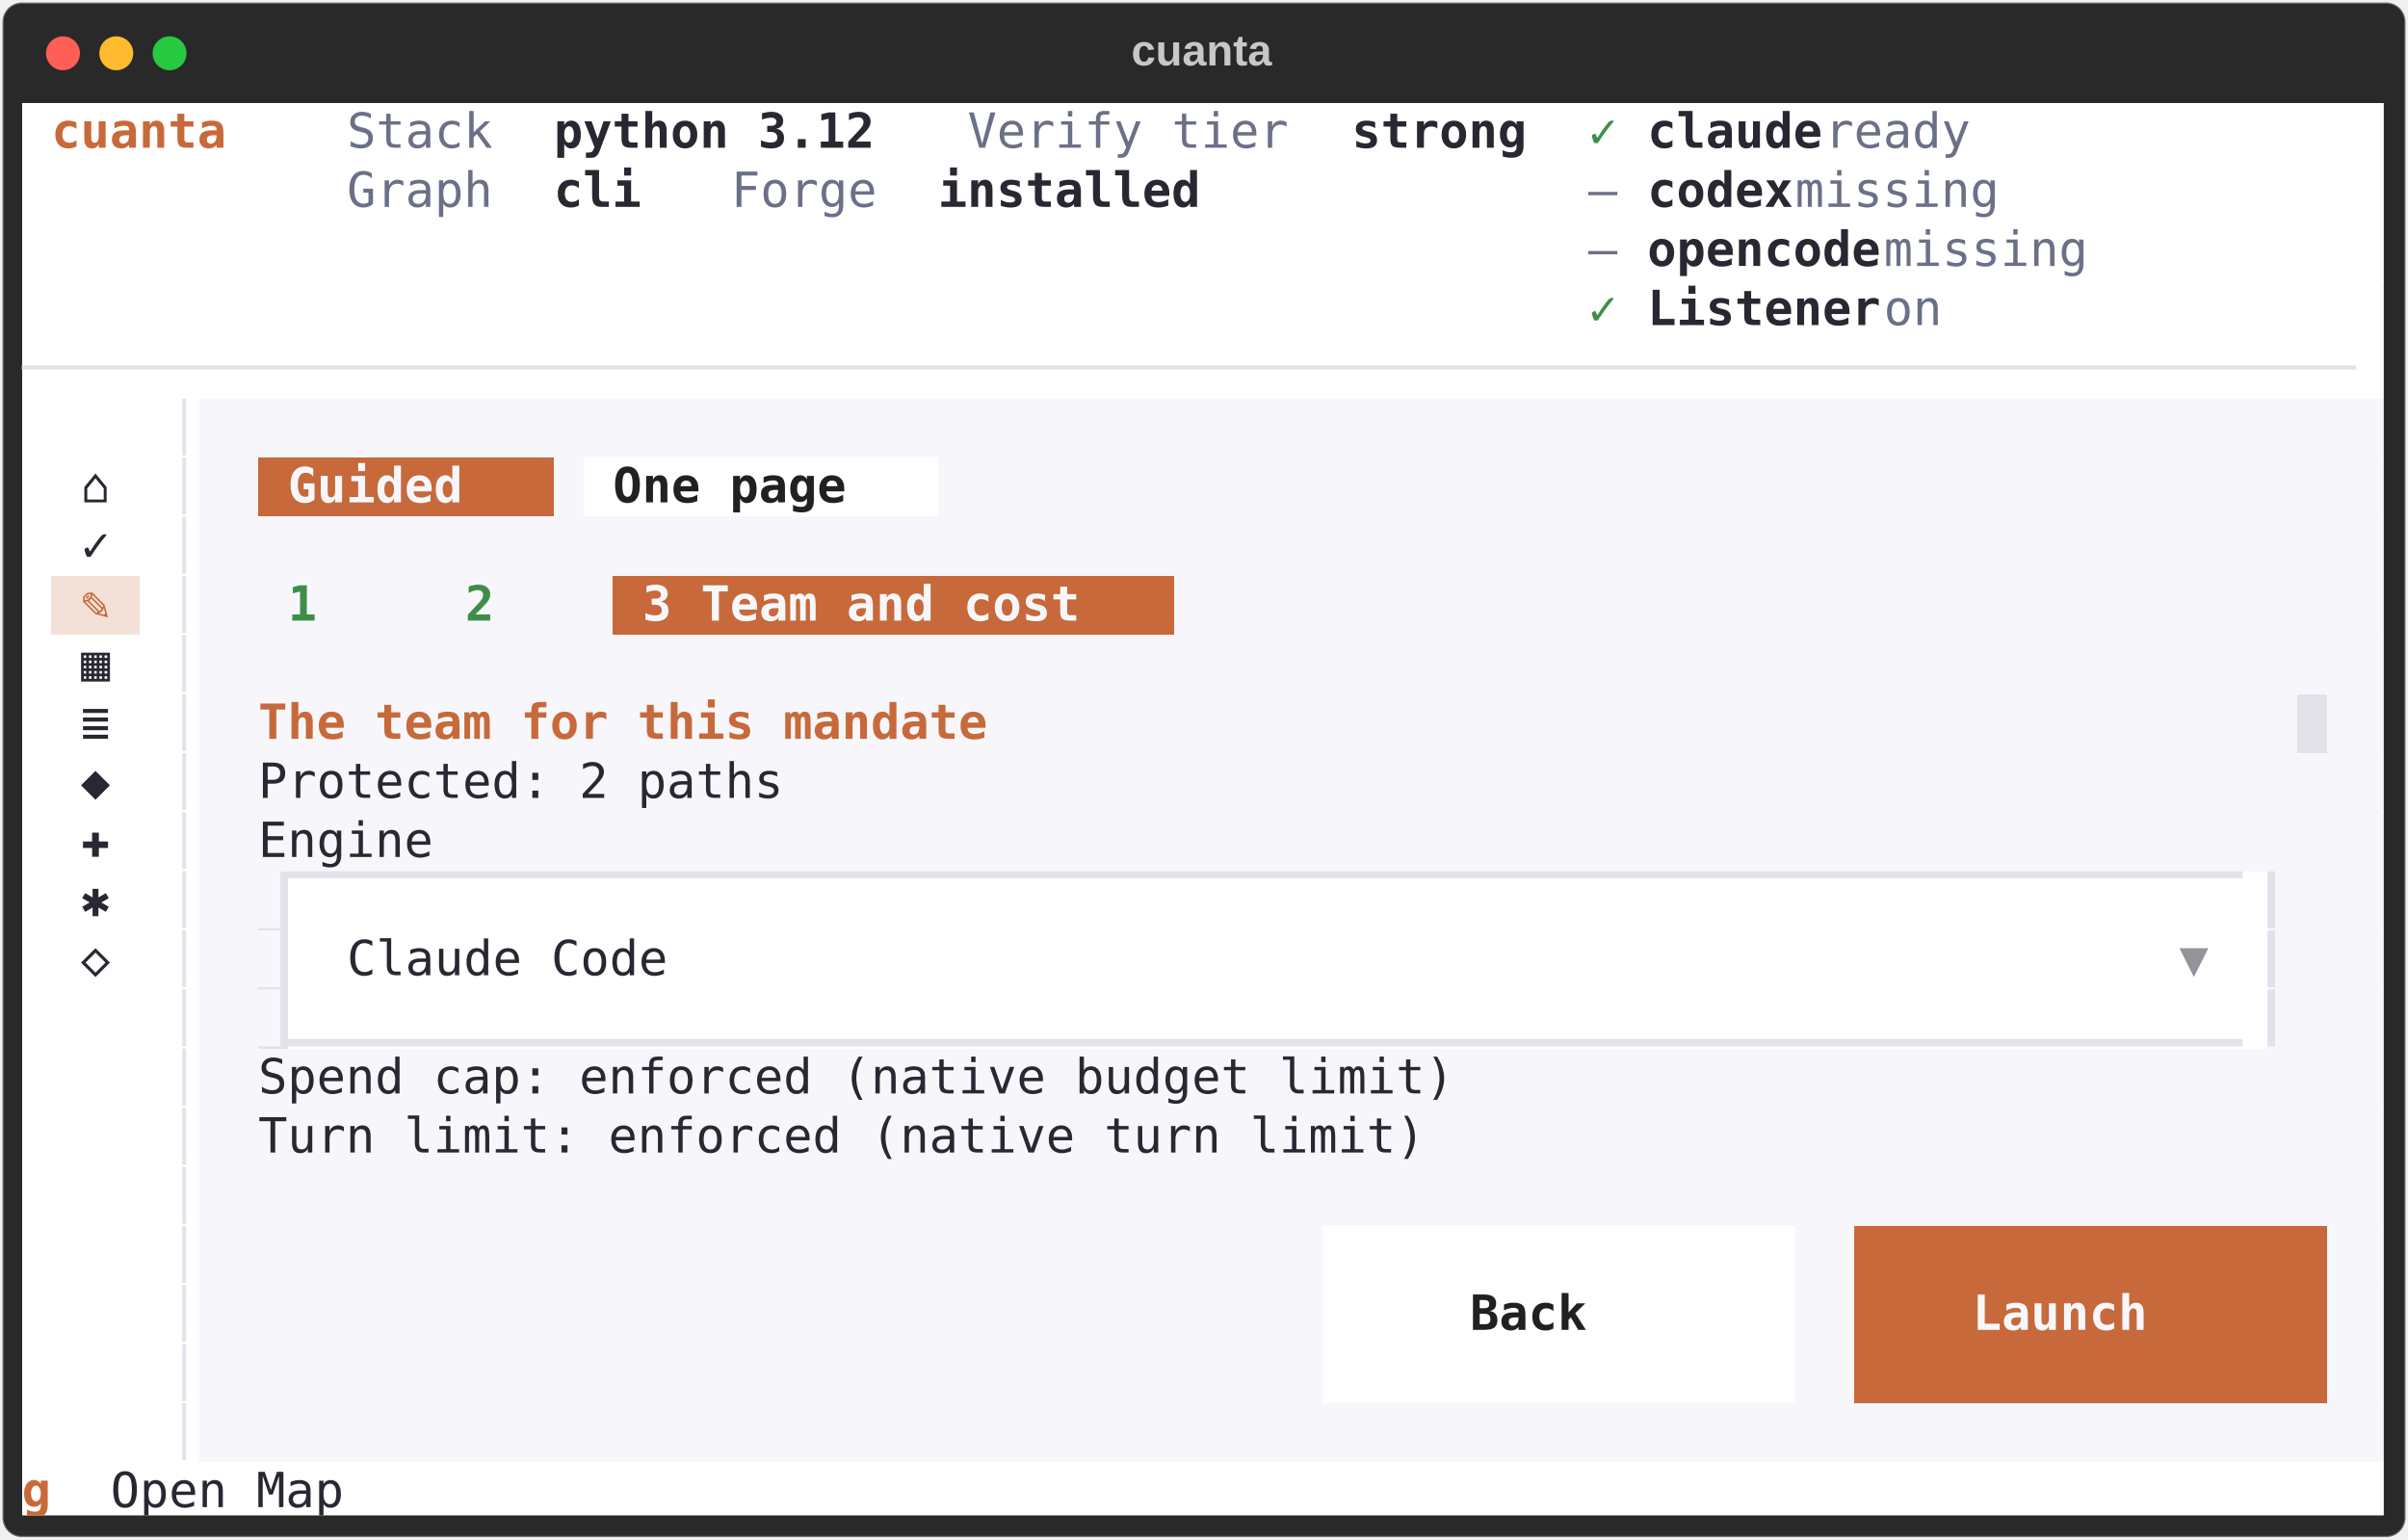
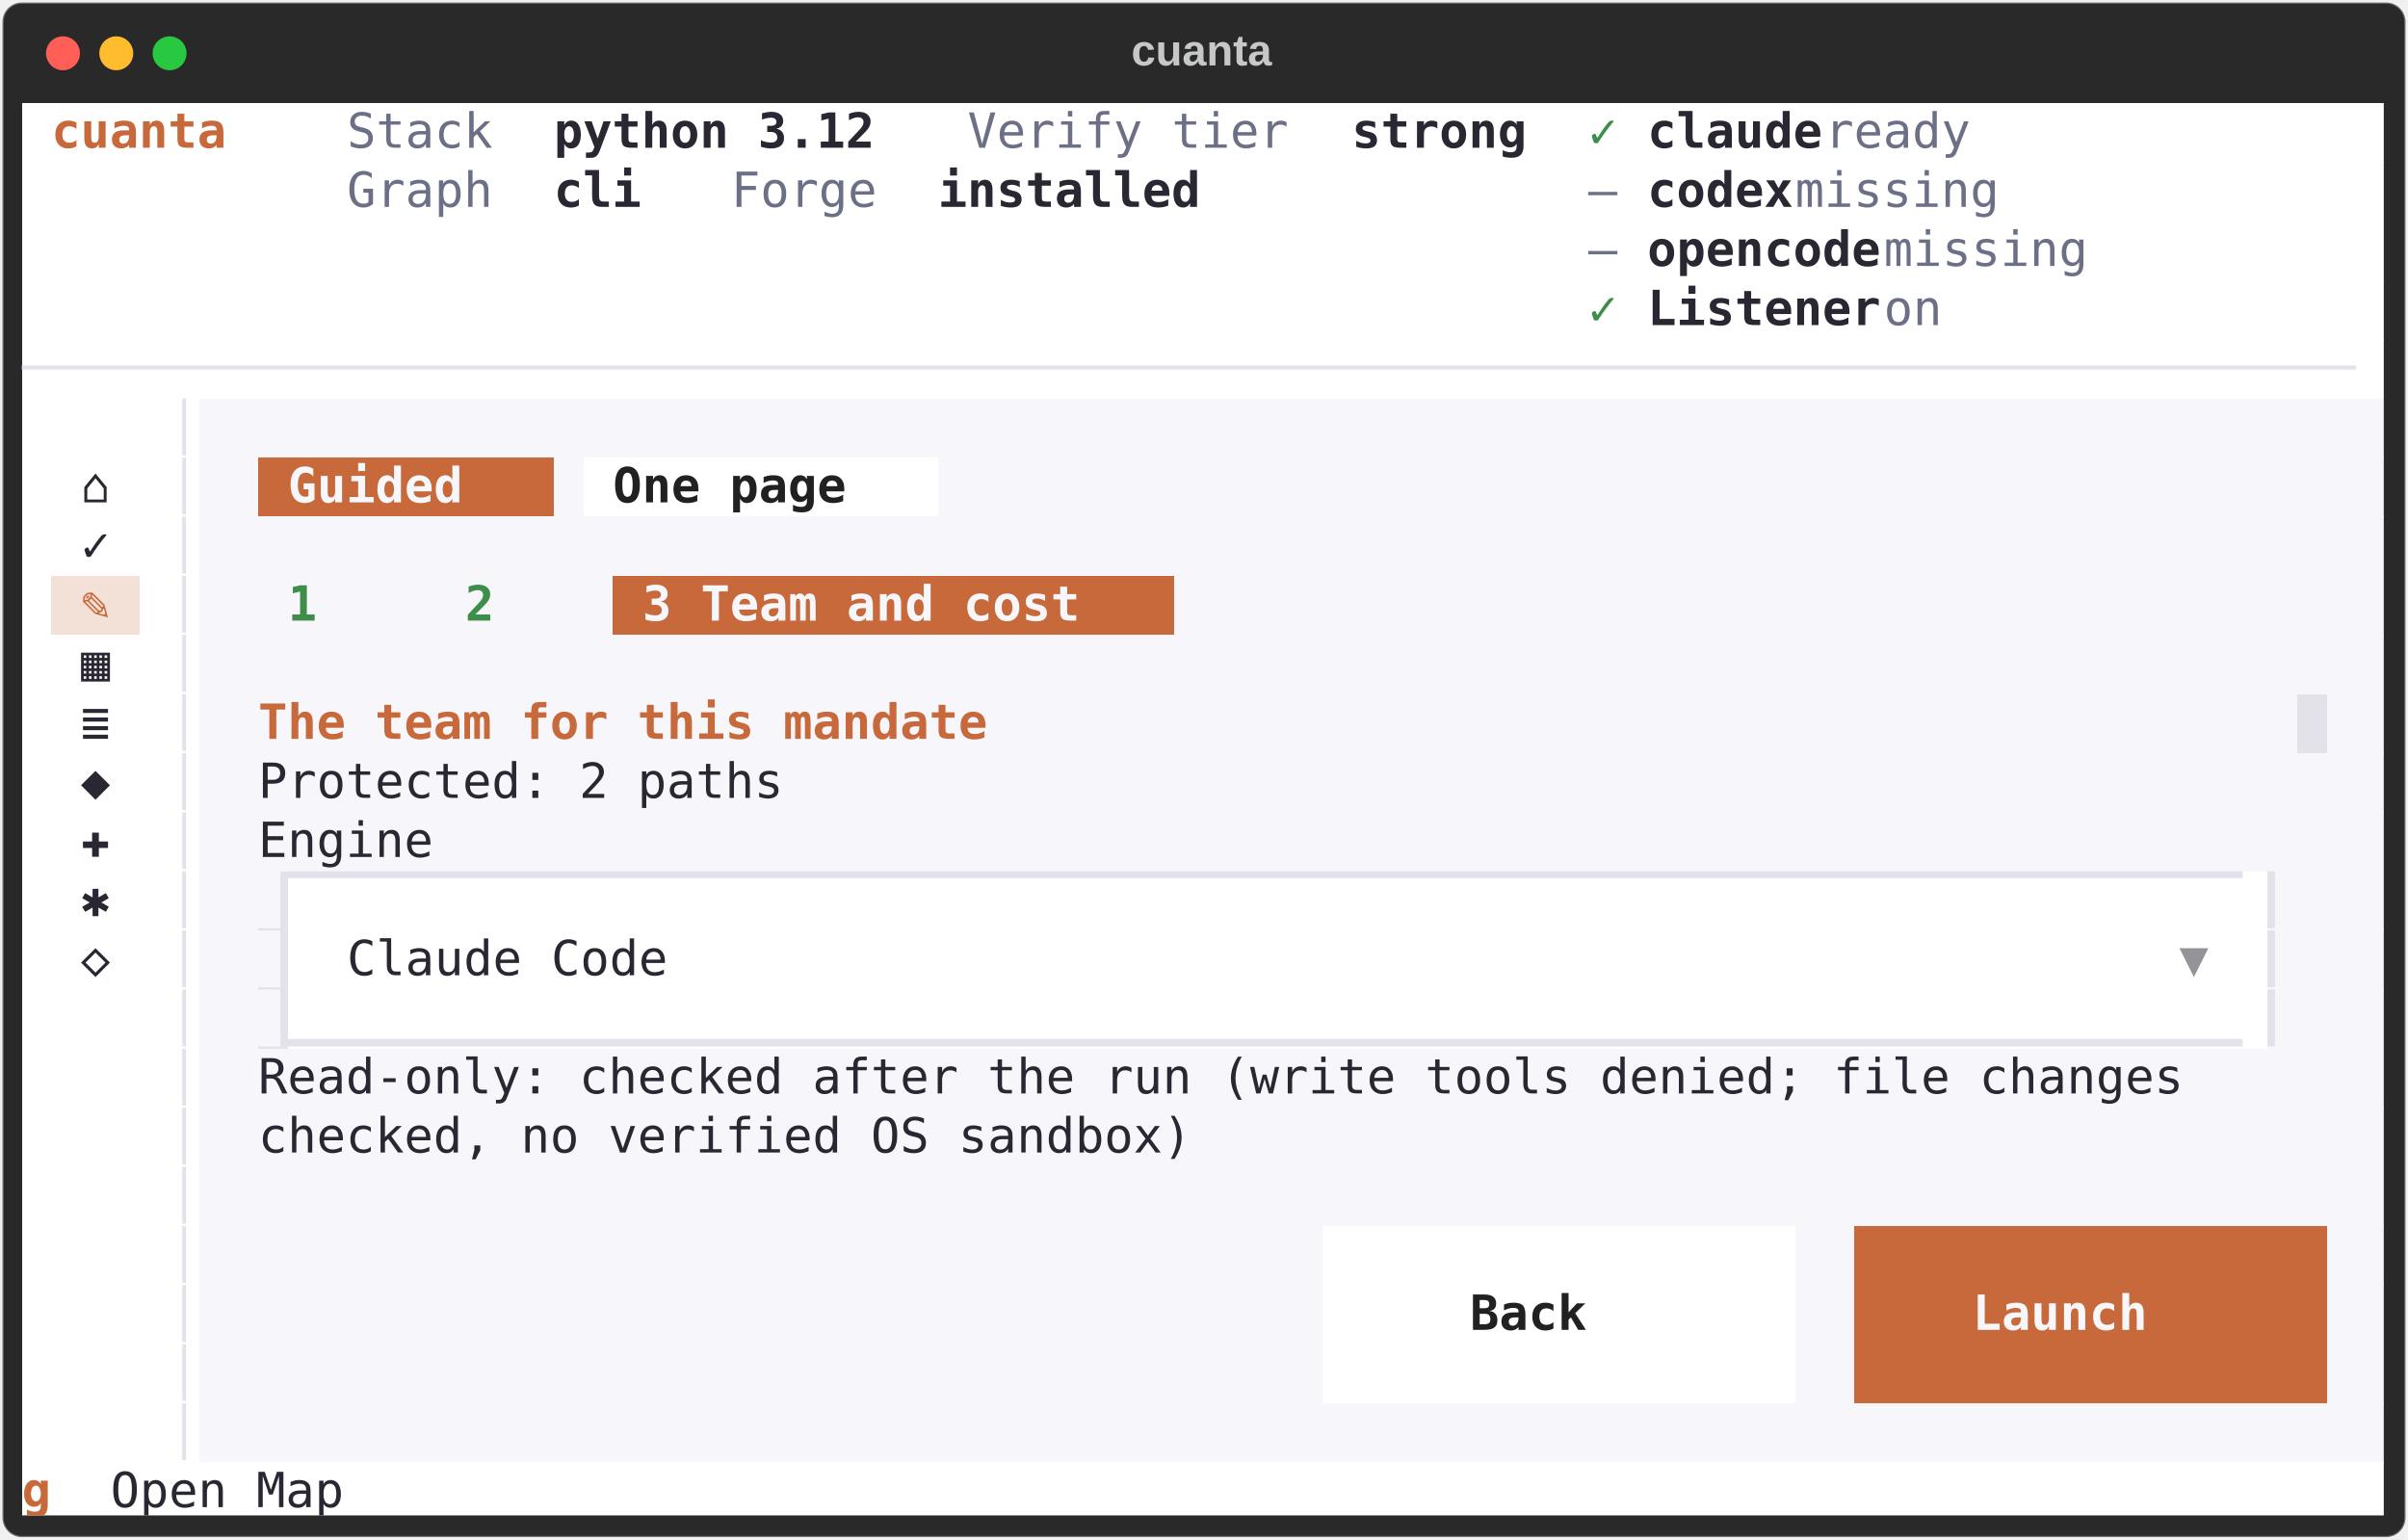
<svg xmlns="http://www.w3.org/2000/svg" class="rich-terminal" viewBox="0 0 994 635.6">
  <style>

    @font-face {
        font-family: "Fira Code";
        src: local("FiraCode-Regular"),
                url("https://cdnjs.cloudflare.com/ajax/libs/firacode/6.2.0/woff2/FiraCode-Regular.woff2") format("woff2"),
                url("https://cdnjs.cloudflare.com/ajax/libs/firacode/6.2.0/woff/FiraCode-Regular.woff") format("woff");
        font-style: normal;
        font-weight: 400;
    }
    @font-face {
        font-family: "Fira Code";
        src: local("FiraCode-Bold"),
                url("https://cdnjs.cloudflare.com/ajax/libs/firacode/6.2.0/woff2/FiraCode-Bold.woff2") format("woff2"),
                url("https://cdnjs.cloudflare.com/ajax/libs/firacode/6.2.0/woff/FiraCode-Bold.woff") format("woff");
        font-style: bold;
        font-weight: 700;
    }

    .terminal-matrix {
        font-family: Fira Code, monospace;
        font-size: 20px;
        line-height: 24.4px;
        font-variant-east-asian: full-width;
    }

    .terminal-title {
        font-size: 18px;
        font-weight: bold;
        font-family: arial;
    }

    .terminal-r1 { fill: #c5c8c6 }
.terminal-r2 { fill: #c7693a;font-weight: bold }
.terminal-r3 { fill: #6b7087 }
.terminal-r4 { fill: #2a2733;font-weight: bold }
.terminal-r5 { fill: #2a2733 }
.terminal-r6 { fill: #3e8e4a }
.terminal-r7 { fill: #e3e1ea }
.terminal-r8 { fill: #f7f7fb;font-weight: bold }
.terminal-r9 { fill: #212121;font-weight: bold }
.terminal-r10 { fill: #3e8e4a;font-weight: bold }
.terminal-r11 { fill: #f7f7fb }
.terminal-r12 { fill: #949399 }
.terminal-r13 { fill: #bf404f }
.terminal-r14 { fill: #c8693a;font-weight: bold }
    </style>
  <defs>
    <clipPath id="terminal-clip-terminal">
      <rect x="0" y="0" width="975.0" height="584.6" />
    </clipPath>
    <clipPath id="terminal-line-0">
      <rect x="0" y="1.5" width="976" height="24.65" />
    </clipPath>
    <clipPath id="terminal-line-1">
      <rect x="0" y="25.9" width="976" height="24.65" />
    </clipPath>
    <clipPath id="terminal-line-2">
      <rect x="0" y="50.3" width="976" height="24.65" />
    </clipPath>
    <clipPath id="terminal-line-3">
      <rect x="0" y="74.7" width="976" height="24.65" />
    </clipPath>
    <clipPath id="terminal-line-4">
      <rect x="0" y="99.1" width="976" height="24.65" />
    </clipPath>
    <clipPath id="terminal-line-5">
      <rect x="0" y="123.5" width="976" height="24.65" />
    </clipPath>
    <clipPath id="terminal-line-6">
      <rect x="0" y="147.9" width="976" height="24.65" />
    </clipPath>
    <clipPath id="terminal-line-7">
      <rect x="0" y="172.3" width="976" height="24.65" />
    </clipPath>
    <clipPath id="terminal-line-8">
      <rect x="0" y="196.7" width="976" height="24.65" />
    </clipPath>
    <clipPath id="terminal-line-9">
      <rect x="0" y="221.1" width="976" height="24.65" />
    </clipPath>
    <clipPath id="terminal-line-10">
      <rect x="0" y="245.5" width="976" height="24.65" />
    </clipPath>
    <clipPath id="terminal-line-11">
      <rect x="0" y="269.9" width="976" height="24.65" />
    </clipPath>
    <clipPath id="terminal-line-12">
      <rect x="0" y="294.3" width="976" height="24.65" />
    </clipPath>
    <clipPath id="terminal-line-13">
      <rect x="0" y="318.7" width="976" height="24.65" />
    </clipPath>
    <clipPath id="terminal-line-14">
      <rect x="0" y="343.1" width="976" height="24.65" />
    </clipPath>
    <clipPath id="terminal-line-15">
      <rect x="0" y="367.5" width="976" height="24.65" />
    </clipPath>
    <clipPath id="terminal-line-16">
      <rect x="0" y="391.9" width="976" height="24.65" />
    </clipPath>
    <clipPath id="terminal-line-17">
      <rect x="0" y="416.3" width="976" height="24.65" />
    </clipPath>
    <clipPath id="terminal-line-18">
      <rect x="0" y="440.7" width="976" height="24.65" />
    </clipPath>
    <clipPath id="terminal-line-19">
      <rect x="0" y="465.1" width="976" height="24.65" />
    </clipPath>
    <clipPath id="terminal-line-20">
      <rect x="0" y="489.5" width="976" height="24.65" />
    </clipPath>
    <clipPath id="terminal-line-21">
      <rect x="0" y="513.9" width="976" height="24.65" />
    </clipPath>
    <clipPath id="terminal-line-22">
      <rect x="0" y="538.3" width="976" height="24.65" />
    </clipPath>
  </defs>
  <rect fill="#292929" stroke="rgba(255,255,255,0.35)" stroke-width="1" x="1" y="1" width="992" height="633.6" rx="8" />
  <text class="terminal-title" fill="#c5c8c6" text-anchor="middle" x="496" y="27">cuanta</text>
  <g transform="translate(26,22)">
    <circle cx="0" cy="0" r="7" fill="#ff5f57" />
    <circle cx="22" cy="0" r="7" fill="#febc2e" />
    <circle cx="44" cy="0" r="7" fill="#28c840" />
  </g>
  <g transform="translate(9, 41)" clip-path="url(#terminal-clip-terminal)">
    <rect fill="#ffffff" x="0" y="1.5" width="12.2" height="24.65" shape-rendering="crispEdges" />
    <rect fill="#ffffff" x="12.2" y="1.5" width="73.2" height="24.65" shape-rendering="crispEdges" />
    <rect fill="#ffffff" x="85.4" y="1.5" width="48.8" height="24.65" shape-rendering="crispEdges" />
    <rect fill="#ffffff" x="134.2" y="1.5" width="85.4" height="24.65" shape-rendering="crispEdges" />
    <rect fill="#ffffff" x="219.6" y="1.5" width="146.4" height="24.65" shape-rendering="crispEdges" />
    <rect fill="#ffffff" x="366" y="1.5" width="24.4" height="24.65" shape-rendering="crispEdges" />
    <rect fill="#ffffff" x="390.4" y="1.5" width="158.6" height="24.65" shape-rendering="crispEdges" />
    <rect fill="#ffffff" x="549" y="1.5" width="85.4" height="24.65" shape-rendering="crispEdges" />
    <rect fill="#ffffff" x="634.4" y="1.5" width="12.2" height="24.65" shape-rendering="crispEdges" />
    <rect fill="#ffffff" x="646.6" y="1.5" width="24.4" height="24.65" shape-rendering="crispEdges" />
    <rect fill="#ffffff" x="671" y="1.5" width="73.2" height="24.65" shape-rendering="crispEdges" />
    <rect fill="#ffffff" x="744.2" y="1.5" width="85.4" height="24.65" shape-rendering="crispEdges" />
    <rect fill="#ffffff" x="829.6" y="1.5" width="146.4" height="24.65" shape-rendering="crispEdges" />
    <rect fill="#ffffff" x="0" y="25.9" width="134.2" height="24.65" shape-rendering="crispEdges" />
    <rect fill="#ffffff" x="134.2" y="25.9" width="85.4" height="24.65" shape-rendering="crispEdges" />
    <rect fill="#ffffff" x="219.6" y="25.9" width="48.8" height="24.65" shape-rendering="crispEdges" />
    <rect fill="#ffffff" x="268.4" y="25.9" width="24.4" height="24.65" shape-rendering="crispEdges" />
    <rect fill="#ffffff" x="292.8" y="25.9" width="85.4" height="24.65" shape-rendering="crispEdges" />
    <rect fill="#ffffff" x="378.2" y="25.9" width="122" height="24.65" shape-rendering="crispEdges" />
    <rect fill="#ffffff" x="500.2" y="25.9" width="146.4" height="24.65" shape-rendering="crispEdges" />
    <rect fill="#ffffff" x="646.6" y="25.9" width="24.4" height="24.65" shape-rendering="crispEdges" />
    <rect fill="#ffffff" x="671" y="25.9" width="61" height="24.65" shape-rendering="crispEdges" />
    <rect fill="#ffffff" x="732" y="25.9" width="109.8" height="24.65" shape-rendering="crispEdges" />
    <rect fill="#ffffff" x="841.8" y="25.9" width="134.2" height="24.65" shape-rendering="crispEdges" />
    <rect fill="#ffffff" x="0" y="50.3" width="134.2" height="24.65" shape-rendering="crispEdges" />
    <rect fill="#ffffff" x="134.2" y="50.3" width="512.4" height="24.65" shape-rendering="crispEdges" />
    <rect fill="#ffffff" x="646.6" y="50.3" width="24.4" height="24.65" shape-rendering="crispEdges" />
    <rect fill="#ffffff" x="671" y="50.3" width="97.6" height="24.65" shape-rendering="crispEdges" />
    <rect fill="#ffffff" x="768.6" y="50.3" width="109.8" height="24.65" shape-rendering="crispEdges" />
    <rect fill="#ffffff" x="878.4" y="50.3" width="97.6" height="24.65" shape-rendering="crispEdges" />
    <rect fill="#ffffff" x="0" y="74.7" width="134.2" height="24.65" shape-rendering="crispEdges" />
    <rect fill="#ffffff" x="134.2" y="74.7" width="512.4" height="24.65" shape-rendering="crispEdges" />
    <rect fill="#ffffff" x="646.6" y="74.7" width="24.4" height="24.65" shape-rendering="crispEdges" />
    <rect fill="#ffffff" x="671" y="74.7" width="97.6" height="24.65" shape-rendering="crispEdges" />
    <rect fill="#ffffff" x="768.6" y="74.7" width="48.8" height="24.65" shape-rendering="crispEdges" />
    <rect fill="#ffffff" x="817.4" y="74.7" width="158.6" height="24.65" shape-rendering="crispEdges" />
    <rect fill="#ffffff" x="0" y="99.1" width="976" height="24.65" shape-rendering="crispEdges" />
    <rect fill="#ffffff" x="0" y="123.5" width="61" height="24.65" shape-rendering="crispEdges" />
    <rect fill="#ffffff" x="61" y="123.5" width="12.2" height="24.65" shape-rendering="crispEdges" />
    <rect fill="#f7f7fb" x="73.2" y="123.5" width="902.8" height="24.65" shape-rendering="crispEdges" />
    <rect fill="#ffffff" x="0" y="147.9" width="24.4" height="24.65" shape-rendering="crispEdges" />
    <rect fill="#ffffff" x="24.4" y="147.9" width="12.2" height="24.65" shape-rendering="crispEdges" />
    <rect fill="#ffffff" x="36.6" y="147.9" width="24.4" height="24.65" shape-rendering="crispEdges" />
    <rect fill="#ffffff" x="61" y="147.9" width="12.2" height="24.65" shape-rendering="crispEdges" />
    <rect fill="#f7f7fb" x="73.2" y="147.9" width="24.4" height="24.65" shape-rendering="crispEdges" />
    <rect fill="#c7693a" x="97.6" y="147.9" width="12.2" height="24.65" shape-rendering="crispEdges" />
    <rect fill="#c7693a" x="109.8" y="147.9" width="97.6" height="24.65" shape-rendering="crispEdges" />
    <rect fill="#c7693a" x="207.4" y="147.9" width="12.2" height="24.65" shape-rendering="crispEdges" />
    <rect fill="#f7f7fb" x="219.6" y="147.9" width="12.2" height="24.65" shape-rendering="crispEdges" />
    <rect fill="#ffffff" x="231.8" y="147.9" width="12.2" height="24.65" shape-rendering="crispEdges" />
    <rect fill="#ffffff" x="244" y="147.9" width="122" height="24.65" shape-rendering="crispEdges" />
    <rect fill="#ffffff" x="366" y="147.9" width="12.2" height="24.65" shape-rendering="crispEdges" />
    <rect fill="#f7f7fb" x="378.2" y="147.9" width="597.8" height="24.65" shape-rendering="crispEdges" />
    <rect fill="#ffffff" x="0" y="172.3" width="24.4" height="24.65" shape-rendering="crispEdges" />
    <rect fill="#ffffff" x="24.4" y="172.3" width="12.2" height="24.65" shape-rendering="crispEdges" />
    <rect fill="#ffffff" x="36.6" y="172.3" width="24.4" height="24.65" shape-rendering="crispEdges" />
    <rect fill="#ffffff" x="61" y="172.3" width="12.2" height="24.65" shape-rendering="crispEdges" />
    <rect fill="#f7f7fb" x="73.2" y="172.3" width="902.8" height="24.65" shape-rendering="crispEdges" />
    <rect fill="#ffffff" x="0" y="196.7" width="12.2" height="24.65" shape-rendering="crispEdges" />
    <rect fill="#f3e1d7" x="12.2" y="196.7" width="12.2" height="24.65" shape-rendering="crispEdges" />
    <rect fill="#f3e1d7" x="24.4" y="196.7" width="12.2" height="24.65" shape-rendering="crispEdges" />
    <rect fill="#f3e1d7" x="36.6" y="196.7" width="12.2" height="24.65" shape-rendering="crispEdges" />
    <rect fill="#ffffff" x="48.8" y="196.7" width="12.2" height="24.65" shape-rendering="crispEdges" />
    <rect fill="#ffffff" x="61" y="196.7" width="12.2" height="24.65" shape-rendering="crispEdges" />
    <rect fill="#f7f7fb" x="73.2" y="196.7" width="36.6" height="24.65" shape-rendering="crispEdges" />
    <rect fill="#f7f7fb" x="109.8" y="196.7" width="36.6" height="24.65" shape-rendering="crispEdges" />
    <rect fill="#f7f7fb" x="146.4" y="196.7" width="36.6" height="24.65" shape-rendering="crispEdges" />
    <rect fill="#f7f7fb" x="183" y="196.7" width="36.6" height="24.65" shape-rendering="crispEdges" />
    <rect fill="#f7f7fb" x="219.6" y="196.7" width="24.4" height="24.65" shape-rendering="crispEdges" />
    <rect fill="#c7693a" x="244" y="196.7" width="12.2" height="24.65" shape-rendering="crispEdges" />
    <rect fill="#c7693a" x="256.2" y="196.7" width="207.4" height="24.65" shape-rendering="crispEdges" />
    <rect fill="#c7693a" x="463.6" y="196.7" width="12.2" height="24.65" shape-rendering="crispEdges" />
    <rect fill="#f7f7fb" x="475.8" y="196.7" width="500.2" height="24.65" shape-rendering="crispEdges" />
    <rect fill="#ffffff" x="0" y="221.1" width="24.4" height="24.65" shape-rendering="crispEdges" />
    <rect fill="#ffffff" x="24.4" y="221.1" width="12.2" height="24.65" shape-rendering="crispEdges" />
    <rect fill="#ffffff" x="36.6" y="221.1" width="24.4" height="24.65" shape-rendering="crispEdges" />
    <rect fill="#ffffff" x="61" y="221.1" width="12.2" height="24.65" shape-rendering="crispEdges" />
    <rect fill="#f7f7fb" x="73.2" y="221.1" width="902.8" height="24.65" shape-rendering="crispEdges" />
    <rect fill="#ffffff" x="0" y="245.5" width="24.4" height="24.65" shape-rendering="crispEdges" />
    <rect fill="#ffffff" x="24.4" y="245.5" width="12.2" height="24.65" shape-rendering="crispEdges" />
    <rect fill="#ffffff" x="36.6" y="245.5" width="24.4" height="24.65" shape-rendering="crispEdges" />
    <rect fill="#ffffff" x="61" y="245.5" width="12.2" height="24.65" shape-rendering="crispEdges" />
    <rect fill="#f7f7fb" x="73.2" y="245.5" width="24.4" height="24.65" shape-rendering="crispEdges" />
    <rect fill="#f7f7fb" x="97.6" y="245.5" width="305" height="24.65" shape-rendering="crispEdges" />
    <rect fill="#f7f7fb" x="402.6" y="245.5" width="536.8" height="24.65" shape-rendering="crispEdges" />
    <rect fill="#e3e1ea" x="939.4" y="245.5" width="12.2" height="24.65" shape-rendering="crispEdges" />
    <rect fill="#f7f7fb" x="951.6" y="245.5" width="24.4" height="24.65" shape-rendering="crispEdges" />
    <rect fill="#ffffff" x="0" y="269.9" width="24.4" height="24.65" shape-rendering="crispEdges" />
    <rect fill="#ffffff" x="24.4" y="269.9" width="12.2" height="24.65" shape-rendering="crispEdges" />
    <rect fill="#ffffff" x="36.6" y="269.9" width="24.4" height="24.65" shape-rendering="crispEdges" />
    <rect fill="#ffffff" x="61" y="269.9" width="12.2" height="24.65" shape-rendering="crispEdges" />
    <rect fill="#f7f7fb" x="73.2" y="269.9" width="24.4" height="24.65" shape-rendering="crispEdges" />
    <rect fill="#f7f7fb" x="97.6" y="269.9" width="219.6" height="24.65" shape-rendering="crispEdges" />
    <rect fill="#f7f7fb" x="317.2" y="269.9" width="622.2" height="24.65" shape-rendering="crispEdges" />
    <rect fill="#f7f7fb" x="939.4" y="269.9" width="12.2" height="24.65" shape-rendering="crispEdges" />
    <rect fill="#f7f7fb" x="951.6" y="269.9" width="24.4" height="24.65" shape-rendering="crispEdges" />
    <rect fill="#ffffff" x="0" y="294.3" width="24.4" height="24.65" shape-rendering="crispEdges" />
    <rect fill="#ffffff" x="24.4" y="294.3" width="12.2" height="24.65" shape-rendering="crispEdges" />
    <rect fill="#ffffff" x="36.6" y="294.3" width="24.4" height="24.65" shape-rendering="crispEdges" />
    <rect fill="#ffffff" x="61" y="294.3" width="12.2" height="24.65" shape-rendering="crispEdges" />
    <rect fill="#f7f7fb" x="73.2" y="294.3" width="24.4" height="24.65" shape-rendering="crispEdges" />
    <rect fill="#f7f7fb" x="97.6" y="294.3" width="73.2" height="24.65" shape-rendering="crispEdges" />
    <rect fill="#f7f7fb" x="170.8" y="294.3" width="768.6" height="24.65" shape-rendering="crispEdges" />
    <rect fill="#f7f7fb" x="939.4" y="294.3" width="12.2" height="24.65" shape-rendering="crispEdges" />
    <rect fill="#f7f7fb" x="951.6" y="294.3" width="24.4" height="24.65" shape-rendering="crispEdges" />
    <rect fill="#ffffff" x="0" y="318.7" width="24.4" height="24.65" shape-rendering="crispEdges" />
    <rect fill="#ffffff" x="24.4" y="318.7" width="12.2" height="24.65" shape-rendering="crispEdges" />
    <rect fill="#ffffff" x="36.6" y="318.7" width="24.4" height="24.65" shape-rendering="crispEdges" />
    <rect fill="#ffffff" x="61" y="318.7" width="12.2" height="24.65" shape-rendering="crispEdges" />
    <rect fill="#f7f7fb" x="73.2" y="318.7" width="24.4" height="24.65" shape-rendering="crispEdges" />
    <rect fill="#e3e1ea" x="97.6" y="318.7" width="12.2" height="24.65" shape-rendering="crispEdges" />
    <rect fill="#ffffff" x="109.8" y="318.7" width="817.4" height="24.65" shape-rendering="crispEdges" />
    <rect fill="#f7f7fb" x="927.2" y="318.7" width="12.2" height="24.65" shape-rendering="crispEdges" />
    <rect fill="#f7f7fb" x="939.4" y="318.7" width="12.2" height="24.65" shape-rendering="crispEdges" />
    <rect fill="#f7f7fb" x="951.6" y="318.7" width="24.4" height="24.65" shape-rendering="crispEdges" />
    <rect fill="#ffffff" x="0" y="343.1" width="24.4" height="24.65" shape-rendering="crispEdges" />
    <rect fill="#ffffff" x="24.4" y="343.1" width="12.2" height="24.65" shape-rendering="crispEdges" />
    <rect fill="#ffffff" x="36.6" y="343.1" width="24.4" height="24.65" shape-rendering="crispEdges" />
    <rect fill="#ffffff" x="61" y="343.1" width="12.2" height="24.65" shape-rendering="crispEdges" />
    <rect fill="#f7f7fb" x="73.2" y="343.1" width="24.4" height="24.65" shape-rendering="crispEdges" />
    <rect fill="#e3e1ea" x="97.6" y="343.1" width="12.2" height="24.65" shape-rendering="crispEdges" />
    <rect fill="#ffffff" x="109.8" y="343.1" width="24.4" height="24.65" shape-rendering="crispEdges" />
    <rect fill="#ffffff" x="134.2" y="343.1" width="134.2" height="24.65" shape-rendering="crispEdges" />
    <rect fill="#ffffff" x="268.4" y="343.1" width="622.2" height="24.65" shape-rendering="crispEdges" />
    <rect fill="#ffffff" x="890.6" y="343.1" width="12.2" height="24.65" shape-rendering="crispEdges" />
    <rect fill="#ffffff" x="902.8" y="343.1" width="24.4" height="24.65" shape-rendering="crispEdges" />
    <rect fill="#f7f7fb" x="927.2" y="343.1" width="12.2" height="24.65" shape-rendering="crispEdges" />
    <rect fill="#f7f7fb" x="939.4" y="343.1" width="12.2" height="24.65" shape-rendering="crispEdges" />
    <rect fill="#f7f7fb" x="951.6" y="343.1" width="24.4" height="24.65" shape-rendering="crispEdges" />
    <rect fill="#ffffff" x="0" y="367.5" width="61" height="24.65" shape-rendering="crispEdges" />
    <rect fill="#ffffff" x="61" y="367.5" width="12.2" height="24.65" shape-rendering="crispEdges" />
    <rect fill="#f7f7fb" x="73.2" y="367.5" width="24.4" height="24.65" shape-rendering="crispEdges" />
    <rect fill="#e3e1ea" x="97.6" y="367.5" width="12.2" height="24.65" shape-rendering="crispEdges" />
    <rect fill="#ffffff" x="109.8" y="367.5" width="817.4" height="24.65" shape-rendering="crispEdges" />
    <rect fill="#f7f7fb" x="927.2" y="367.5" width="12.2" height="24.65" shape-rendering="crispEdges" />
    <rect fill="#f7f7fb" x="939.4" y="367.5" width="12.2" height="24.65" shape-rendering="crispEdges" />
    <rect fill="#f7f7fb" x="951.6" y="367.5" width="24.4" height="24.65" shape-rendering="crispEdges" />
    <rect fill="#ffffff" x="0" y="391.9" width="61" height="24.65" shape-rendering="crispEdges" />
    <rect fill="#ffffff" x="61" y="391.9" width="12.2" height="24.65" shape-rendering="crispEdges" />
    <rect fill="#f7f7fb" x="73.2" y="391.9" width="24.4" height="24.65" shape-rendering="crispEdges" />
-     <rect fill="#f7f7fb" x="97.6" y="391.9" width="500.2" height="24.65" shape-rendering="crispEdges" />
-     <rect fill="#f7f7fb" x="597.8" y="391.9" width="341.6" height="24.65" shape-rendering="crispEdges" />
+     <rect fill="#f7f7fb" x="97.6" y="391.9" width="805.2" height="24.65" shape-rendering="crispEdges" />
+     <rect fill="#f7f7fb" x="902.8" y="391.9" width="36.6" height="24.65" shape-rendering="crispEdges" />
    <rect fill="#f7f7fb" x="939.4" y="391.9" width="12.2" height="24.65" shape-rendering="crispEdges" />
    <rect fill="#f7f7fb" x="951.6" y="391.9" width="24.4" height="24.65" shape-rendering="crispEdges" />
    <rect fill="#ffffff" x="0" y="416.3" width="61" height="24.65" shape-rendering="crispEdges" />
    <rect fill="#ffffff" x="61" y="416.3" width="12.2" height="24.65" shape-rendering="crispEdges" />
    <rect fill="#f7f7fb" x="73.2" y="416.3" width="24.4" height="24.65" shape-rendering="crispEdges" />
-     <rect fill="#f7f7fb" x="97.6" y="416.3" width="488" height="24.65" shape-rendering="crispEdges" />
-     <rect fill="#f7f7fb" x="585.6" y="416.3" width="353.8" height="24.65" shape-rendering="crispEdges" />
+     <rect fill="#f7f7fb" x="97.6" y="416.3" width="390.4" height="24.65" shape-rendering="crispEdges" />
+     <rect fill="#f7f7fb" x="488" y="416.3" width="451.4" height="24.65" shape-rendering="crispEdges" />
    <rect fill="#f7f7fb" x="939.4" y="416.3" width="12.2" height="24.65" shape-rendering="crispEdges" />
    <rect fill="#f7f7fb" x="951.6" y="416.3" width="24.4" height="24.65" shape-rendering="crispEdges" />
    <rect fill="#ffffff" x="0" y="440.7" width="61" height="24.65" shape-rendering="crispEdges" />
    <rect fill="#ffffff" x="61" y="440.7" width="12.2" height="24.65" shape-rendering="crispEdges" />
    <rect fill="#f7f7fb" x="73.2" y="440.7" width="24.4" height="24.65" shape-rendering="crispEdges" />
    <rect fill="#f7f7fb" x="97.6" y="440.7" width="0" height="24.65" shape-rendering="crispEdges" />
    <rect fill="#f7f7fb" x="97.6" y="440.7" width="878.4" height="24.65" shape-rendering="crispEdges" />
    <rect fill="#ffffff" x="0" y="465.1" width="61" height="24.65" shape-rendering="crispEdges" />
    <rect fill="#ffffff" x="61" y="465.1" width="12.2" height="24.65" shape-rendering="crispEdges" />
    <rect fill="#f7f7fb" x="73.2" y="465.1" width="463.6" height="24.65" shape-rendering="crispEdges" />
    <rect fill="#ffffff" x="536.8" y="465.1" width="195.2" height="24.65" shape-rendering="crispEdges" />
    <rect fill="#f7f7fb" x="732" y="465.1" width="24.4" height="24.65" shape-rendering="crispEdges" />
    <rect fill="#c7693a" x="756.4" y="465.1" width="195.2" height="24.65" shape-rendering="crispEdges" />
    <rect fill="#f7f7fb" x="951.6" y="465.1" width="24.4" height="24.65" shape-rendering="crispEdges" />
    <rect fill="#ffffff" x="0" y="489.5" width="61" height="24.65" shape-rendering="crispEdges" />
    <rect fill="#ffffff" x="61" y="489.5" width="12.2" height="24.65" shape-rendering="crispEdges" />
    <rect fill="#f7f7fb" x="73.2" y="489.5" width="463.6" height="24.65" shape-rendering="crispEdges" />
    <rect fill="#ffffff" x="536.8" y="489.5" width="61" height="24.65" shape-rendering="crispEdges" />
    <rect fill="#ffffff" x="597.8" y="489.5" width="73.2" height="24.65" shape-rendering="crispEdges" />
    <rect fill="#ffffff" x="671" y="489.5" width="61" height="24.65" shape-rendering="crispEdges" />
    <rect fill="#f7f7fb" x="732" y="489.5" width="24.4" height="24.65" shape-rendering="crispEdges" />
    <rect fill="#c7693a" x="756.4" y="489.5" width="48.8" height="24.65" shape-rendering="crispEdges" />
    <rect fill="#c7693a" x="805.2" y="489.5" width="97.6" height="24.65" shape-rendering="crispEdges" />
    <rect fill="#c7693a" x="902.8" y="489.5" width="48.8" height="24.65" shape-rendering="crispEdges" />
    <rect fill="#f7f7fb" x="951.6" y="489.5" width="24.4" height="24.65" shape-rendering="crispEdges" />
    <rect fill="#ffffff" x="0" y="513.9" width="61" height="24.65" shape-rendering="crispEdges" />
    <rect fill="#ffffff" x="61" y="513.9" width="12.2" height="24.65" shape-rendering="crispEdges" />
    <rect fill="#f7f7fb" x="73.2" y="513.9" width="463.6" height="24.65" shape-rendering="crispEdges" />
    <rect fill="#ffffff" x="536.8" y="513.9" width="195.2" height="24.65" shape-rendering="crispEdges" />
    <rect fill="#f7f7fb" x="732" y="513.9" width="24.4" height="24.65" shape-rendering="crispEdges" />
    <rect fill="#c7693a" x="756.4" y="513.9" width="195.2" height="24.65" shape-rendering="crispEdges" />
    <rect fill="#f7f7fb" x="951.6" y="513.9" width="24.4" height="24.65" shape-rendering="crispEdges" />
    <rect fill="#ffffff" x="0" y="538.3" width="61" height="24.65" shape-rendering="crispEdges" />
    <rect fill="#ffffff" x="61" y="538.3" width="12.2" height="24.65" shape-rendering="crispEdges" />
    <rect fill="#f7f7fb" x="73.2" y="538.3" width="902.8" height="24.65" shape-rendering="crispEdges" />
    <rect fill="#ffffff" x="0" y="562.7" width="36.6" height="24.65" shape-rendering="crispEdges" />
    <rect fill="#ffffff" x="36.6" y="562.7" width="109.8" height="24.65" shape-rendering="crispEdges" />
    <rect fill="#ffffff" x="146.4" y="562.7" width="829.6" height="24.65" shape-rendering="crispEdges" />
    <g class="terminal-matrix">
      <text class="terminal-r2" x="12.2" y="20" textLength="73.2" clip-path="url(#terminal-line-0)">cuanta</text>
      <text class="terminal-r3" x="134.2" y="20" textLength="85.4" clip-path="url(#terminal-line-0)"> Stack </text>
      <text class="terminal-r4" x="219.6" y="20" textLength="146.4" clip-path="url(#terminal-line-0)">python 3.12 </text>
      <text class="terminal-r3" x="390.4" y="20" textLength="158.6" clip-path="url(#terminal-line-0)"> Verify tier </text>
      <text class="terminal-r4" x="549" y="20" textLength="85.4" clip-path="url(#terminal-line-0)">strong </text>
      <text class="terminal-r6" x="646.6" y="20" textLength="24.4" clip-path="url(#terminal-line-0)">✓ </text>
      <text class="terminal-r4" x="671" y="20" textLength="73.2" clip-path="url(#terminal-line-0)">claude</text>
      <text class="terminal-r3" x="744.2" y="20" textLength="85.4" clip-path="url(#terminal-line-0)">  ready</text>
      <text class="terminal-r1" x="976" y="20" textLength="12.2" clip-path="url(#terminal-line-0)">
</text>
      <text class="terminal-r3" x="134.2" y="44.4" textLength="85.4" clip-path="url(#terminal-line-1)"> Graph </text>
      <text class="terminal-r4" x="219.6" y="44.4" textLength="48.8" clip-path="url(#terminal-line-1)">cli </text>
      <text class="terminal-r3" x="292.8" y="44.4" textLength="85.4" clip-path="url(#terminal-line-1)"> Forge </text>
      <text class="terminal-r4" x="378.2" y="44.4" textLength="122" clip-path="url(#terminal-line-1)">installed </text>
      <text class="terminal-r3" x="646.6" y="44.4" textLength="24.4" clip-path="url(#terminal-line-1)">– </text>
      <text class="terminal-r4" x="671" y="44.4" textLength="61" clip-path="url(#terminal-line-1)">codex</text>
      <text class="terminal-r3" x="732" y="44.4" textLength="109.8" clip-path="url(#terminal-line-1)">  missing</text>
      <text class="terminal-r1" x="976" y="44.4" textLength="12.2" clip-path="url(#terminal-line-1)">
</text>
      <text class="terminal-r3" x="646.6" y="68.8" textLength="24.4" clip-path="url(#terminal-line-2)">– </text>
      <text class="terminal-r4" x="671" y="68.8" textLength="97.6" clip-path="url(#terminal-line-2)">opencode</text>
      <text class="terminal-r3" x="768.6" y="68.8" textLength="109.8" clip-path="url(#terminal-line-2)">  missing</text>
      <text class="terminal-r1" x="976" y="68.8" textLength="12.2" clip-path="url(#terminal-line-2)">
</text>
      <text class="terminal-r6" x="646.6" y="93.2" textLength="24.4" clip-path="url(#terminal-line-3)">✓ </text>
      <text class="terminal-r4" x="671" y="93.2" textLength="97.6" clip-path="url(#terminal-line-3)">Listener</text>
      <text class="terminal-r3" x="768.6" y="93.2" textLength="48.8" clip-path="url(#terminal-line-3)">  on</text>
      <text class="terminal-r1" x="976" y="93.2" textLength="12.2" clip-path="url(#terminal-line-3)">
</text>
      <text class="terminal-r7" x="0" y="117.6" textLength="976" clip-path="url(#terminal-line-4)">────────────────────────────────────────────────────────────────────────────────</text>
      <text class="terminal-r1" x="976" y="117.6" textLength="12.2" clip-path="url(#terminal-line-4)">
</text>
      <text class="terminal-r7" x="61" y="142" textLength="12.2" clip-path="url(#terminal-line-5)">│</text>
      <text class="terminal-r1" x="976" y="142" textLength="12.2" clip-path="url(#terminal-line-5)">
</text>
      <text class="terminal-r5" x="24.4" y="166.4" textLength="12.2" clip-path="url(#terminal-line-6)">⌂</text>
      <text class="terminal-r7" x="61" y="166.4" textLength="12.2" clip-path="url(#terminal-line-6)">│</text>
      <text class="terminal-r8" x="109.8" y="166.4" textLength="97.6" clip-path="url(#terminal-line-6)"> Guided </text>
      <text class="terminal-r9" x="244" y="166.4" textLength="122" clip-path="url(#terminal-line-6)"> One page </text>
      <text class="terminal-r1" x="976" y="166.4" textLength="12.2" clip-path="url(#terminal-line-6)">
</text>
      <text class="terminal-r5" x="24.4" y="190.8" textLength="12.2" clip-path="url(#terminal-line-7)">✓</text>
      <text class="terminal-r7" x="61" y="190.8" textLength="12.2" clip-path="url(#terminal-line-7)">│</text>
      <text class="terminal-r1" x="976" y="190.8" textLength="12.2" clip-path="url(#terminal-line-7)">
</text>
      <text class="terminal-r2" x="24.4" y="215.2" textLength="12.2" clip-path="url(#terminal-line-8)">✎</text>
      <text class="terminal-r7" x="61" y="215.2" textLength="12.2" clip-path="url(#terminal-line-8)">│</text>
      <text class="terminal-r10" x="109.8" y="215.2" textLength="36.6" clip-path="url(#terminal-line-8)"> 1 </text>
      <text class="terminal-r10" x="183" y="215.2" textLength="36.6" clip-path="url(#terminal-line-8)"> 2 </text>
      <text class="terminal-r8" x="256.2" y="215.2" textLength="207.4" clip-path="url(#terminal-line-8)"> 3 Team and cost </text>
      <text class="terminal-r1" x="976" y="215.2" textLength="12.2" clip-path="url(#terminal-line-8)">
</text>
      <text class="terminal-r5" x="24.4" y="239.6" textLength="12.2" clip-path="url(#terminal-line-9)">▦</text>
      <text class="terminal-r7" x="61" y="239.6" textLength="12.2" clip-path="url(#terminal-line-9)">│</text>
      <text class="terminal-r1" x="976" y="239.6" textLength="12.2" clip-path="url(#terminal-line-9)">
</text>
      <text class="terminal-r5" x="24.4" y="264" textLength="12.2" clip-path="url(#terminal-line-10)">≣</text>
      <text class="terminal-r7" x="61" y="264" textLength="12.2" clip-path="url(#terminal-line-10)">│</text>
      <text class="terminal-r2" x="97.6" y="264" textLength="305" clip-path="url(#terminal-line-10)">The team for this mandate</text>
      <text class="terminal-r1" x="976" y="264" textLength="12.2" clip-path="url(#terminal-line-10)">
</text>
      <text class="terminal-r5" x="24.4" y="288.4" textLength="12.2" clip-path="url(#terminal-line-11)">◆</text>
      <text class="terminal-r7" x="61" y="288.4" textLength="12.2" clip-path="url(#terminal-line-11)">│</text>
      <text class="terminal-r5" x="97.6" y="288.4" textLength="219.6" clip-path="url(#terminal-line-11)">Protected: 2 paths</text>
      <text class="terminal-r1" x="976" y="288.4" textLength="12.2" clip-path="url(#terminal-line-11)">
</text>
      <text class="terminal-r5" x="24.4" y="312.8" textLength="12.2" clip-path="url(#terminal-line-12)">✚</text>
      <text class="terminal-r7" x="61" y="312.8" textLength="12.2" clip-path="url(#terminal-line-12)">│</text>
      <text class="terminal-r5" x="97.6" y="312.8" textLength="73.2" clip-path="url(#terminal-line-12)">Engine</text>
      <text class="terminal-r1" x="976" y="312.8" textLength="12.2" clip-path="url(#terminal-line-12)">
</text>
      <text class="terminal-r5" x="24.4" y="337.2" textLength="12.2" clip-path="url(#terminal-line-13)">✱</text>
      <text class="terminal-r7" x="61" y="337.2" textLength="12.2" clip-path="url(#terminal-line-13)">│</text>
      <text class="terminal-r11" x="97.6" y="337.2" textLength="12.2" clip-path="url(#terminal-line-13)">▊</text>
      <text class="terminal-r7" x="109.8" y="337.2" textLength="817.4" clip-path="url(#terminal-line-13)">▔▔▔▔▔▔▔▔▔▔▔▔▔▔▔▔▔▔▔▔▔▔▔▔▔▔▔▔▔▔▔▔▔▔▔▔▔▔▔▔▔▔▔▔▔▔▔▔▔▔▔▔▔▔▔▔▔▔▔▔▔▔▔▔▔▔▔</text>
      <text class="terminal-r7" x="927.2" y="337.2" textLength="12.2" clip-path="url(#terminal-line-13)">▎</text>
      <text class="terminal-r1" x="976" y="337.2" textLength="12.2" clip-path="url(#terminal-line-13)">
</text>
      <text class="terminal-r5" x="24.4" y="361.6" textLength="12.2" clip-path="url(#terminal-line-14)">◇</text>
      <text class="terminal-r7" x="61" y="361.6" textLength="12.2" clip-path="url(#terminal-line-14)">│</text>
      <text class="terminal-r11" x="97.6" y="361.6" textLength="12.2" clip-path="url(#terminal-line-14)">▊</text>
      <text class="terminal-r5" x="134.2" y="361.6" textLength="134.2" clip-path="url(#terminal-line-14)">Claude Code</text>
      <text class="terminal-r12" x="890.6" y="361.6" textLength="12.2" clip-path="url(#terminal-line-14)">▼</text>
      <text class="terminal-r7" x="927.2" y="361.6" textLength="12.2" clip-path="url(#terminal-line-14)">▎</text>
      <text class="terminal-r1" x="976" y="361.6" textLength="12.2" clip-path="url(#terminal-line-14)">
</text>
      <text class="terminal-r7" x="61" y="386" textLength="12.2" clip-path="url(#terminal-line-15)">│</text>
      <text class="terminal-r11" x="97.6" y="386" textLength="12.2" clip-path="url(#terminal-line-15)">▊</text>
      <text class="terminal-r7" x="109.8" y="386" textLength="817.4" clip-path="url(#terminal-line-15)">▁▁▁▁▁▁▁▁▁▁▁▁▁▁▁▁▁▁▁▁▁▁▁▁▁▁▁▁▁▁▁▁▁▁▁▁▁▁▁▁▁▁▁▁▁▁▁▁▁▁▁▁▁▁▁▁▁▁▁▁▁▁▁▁▁▁▁</text>
      <text class="terminal-r7" x="927.2" y="386" textLength="12.2" clip-path="url(#terminal-line-15)">▎</text>
      <text class="terminal-r1" x="976" y="386" textLength="12.2" clip-path="url(#terminal-line-15)">
</text>
      <text class="terminal-r7" x="61" y="410.4" textLength="12.2" clip-path="url(#terminal-line-16)">│</text>
-       <text class="terminal-r5" x="97.6" y="410.4" textLength="500.2" clip-path="url(#terminal-line-16)">Spend cap: enforced (native budget limit)</text>
+       <text class="terminal-r5" x="97.6" y="410.4" textLength="805.2" clip-path="url(#terminal-line-16)">Read-only: checked after the run (write tools denied; file changes</text>
      <text class="terminal-r1" x="976" y="410.4" textLength="12.2" clip-path="url(#terminal-line-16)">
</text>
      <text class="terminal-r7" x="61" y="434.8" textLength="12.2" clip-path="url(#terminal-line-17)">│</text>
-       <text class="terminal-r5" x="97.6" y="434.8" textLength="488" clip-path="url(#terminal-line-17)">Turn limit: enforced (native turn limit)</text>
+       <text class="terminal-r5" x="97.6" y="434.8" textLength="390.4" clip-path="url(#terminal-line-17)">checked, no verified OS sandbox)</text>
      <text class="terminal-r1" x="976" y="434.8" textLength="12.2" clip-path="url(#terminal-line-17)">
</text>
      <text class="terminal-r7" x="61" y="459.2" textLength="12.2" clip-path="url(#terminal-line-18)">│</text>
      <text class="terminal-r1" x="976" y="459.2" textLength="12.2" clip-path="url(#terminal-line-18)">
</text>
      <text class="terminal-r7" x="61" y="483.6" textLength="12.2" clip-path="url(#terminal-line-19)">│</text>
      <text class="terminal-r1" x="976" y="483.6" textLength="12.2" clip-path="url(#terminal-line-19)">
</text>
      <text class="terminal-r7" x="61" y="508" textLength="12.2" clip-path="url(#terminal-line-20)">│</text>
      <text class="terminal-r9" x="597.8" y="508" textLength="73.2" clip-path="url(#terminal-line-20)"> Back </text>
      <text class="terminal-r8" x="805.2" y="508" textLength="97.6" clip-path="url(#terminal-line-20)"> Launch </text>
      <text class="terminal-r1" x="976" y="508" textLength="12.2" clip-path="url(#terminal-line-20)">
</text>
      <text class="terminal-r7" x="61" y="532.4" textLength="12.2" clip-path="url(#terminal-line-21)">│</text>
      <text class="terminal-r1" x="976" y="532.4" textLength="12.2" clip-path="url(#terminal-line-21)">
</text>
      <text class="terminal-r7" x="61" y="556.8" textLength="12.2" clip-path="url(#terminal-line-22)">│</text>
      <text class="terminal-r1" x="976" y="556.8" textLength="12.2" clip-path="url(#terminal-line-22)">
</text>
      <text class="terminal-r14" x="0" y="581.2" textLength="36.6" clip-path="url(#terminal-line-23)"> g </text>
      <text class="terminal-r5" x="36.6" y="581.2" textLength="109.8" clip-path="url(#terminal-line-23)">Open Map </text>
    </g>
  </g>
</svg>
